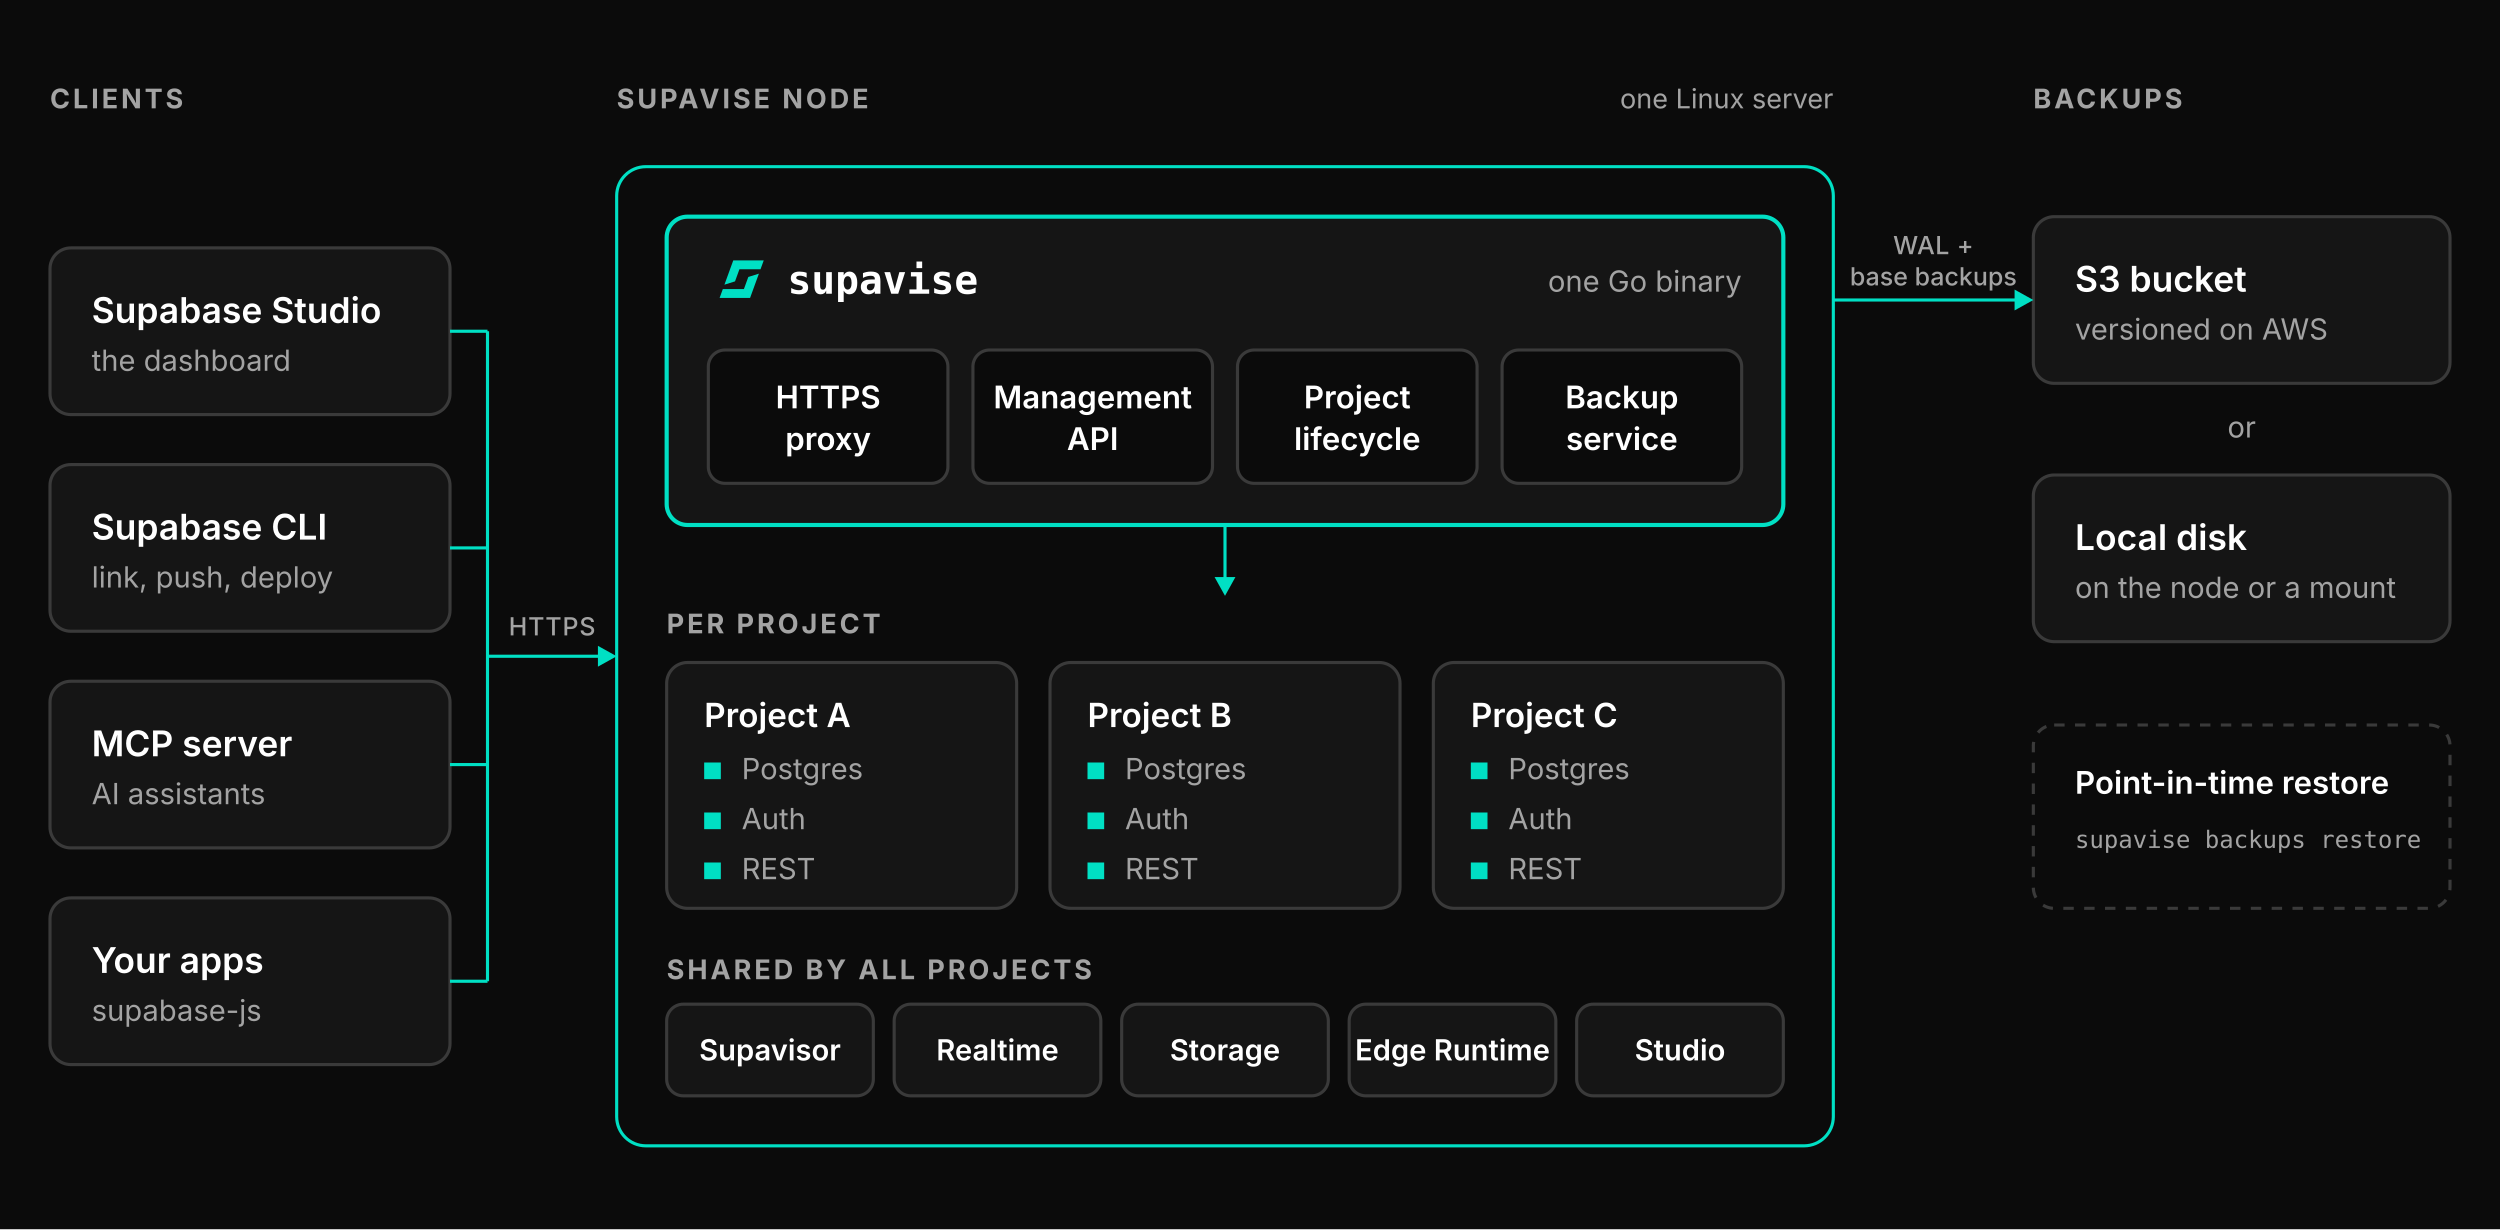
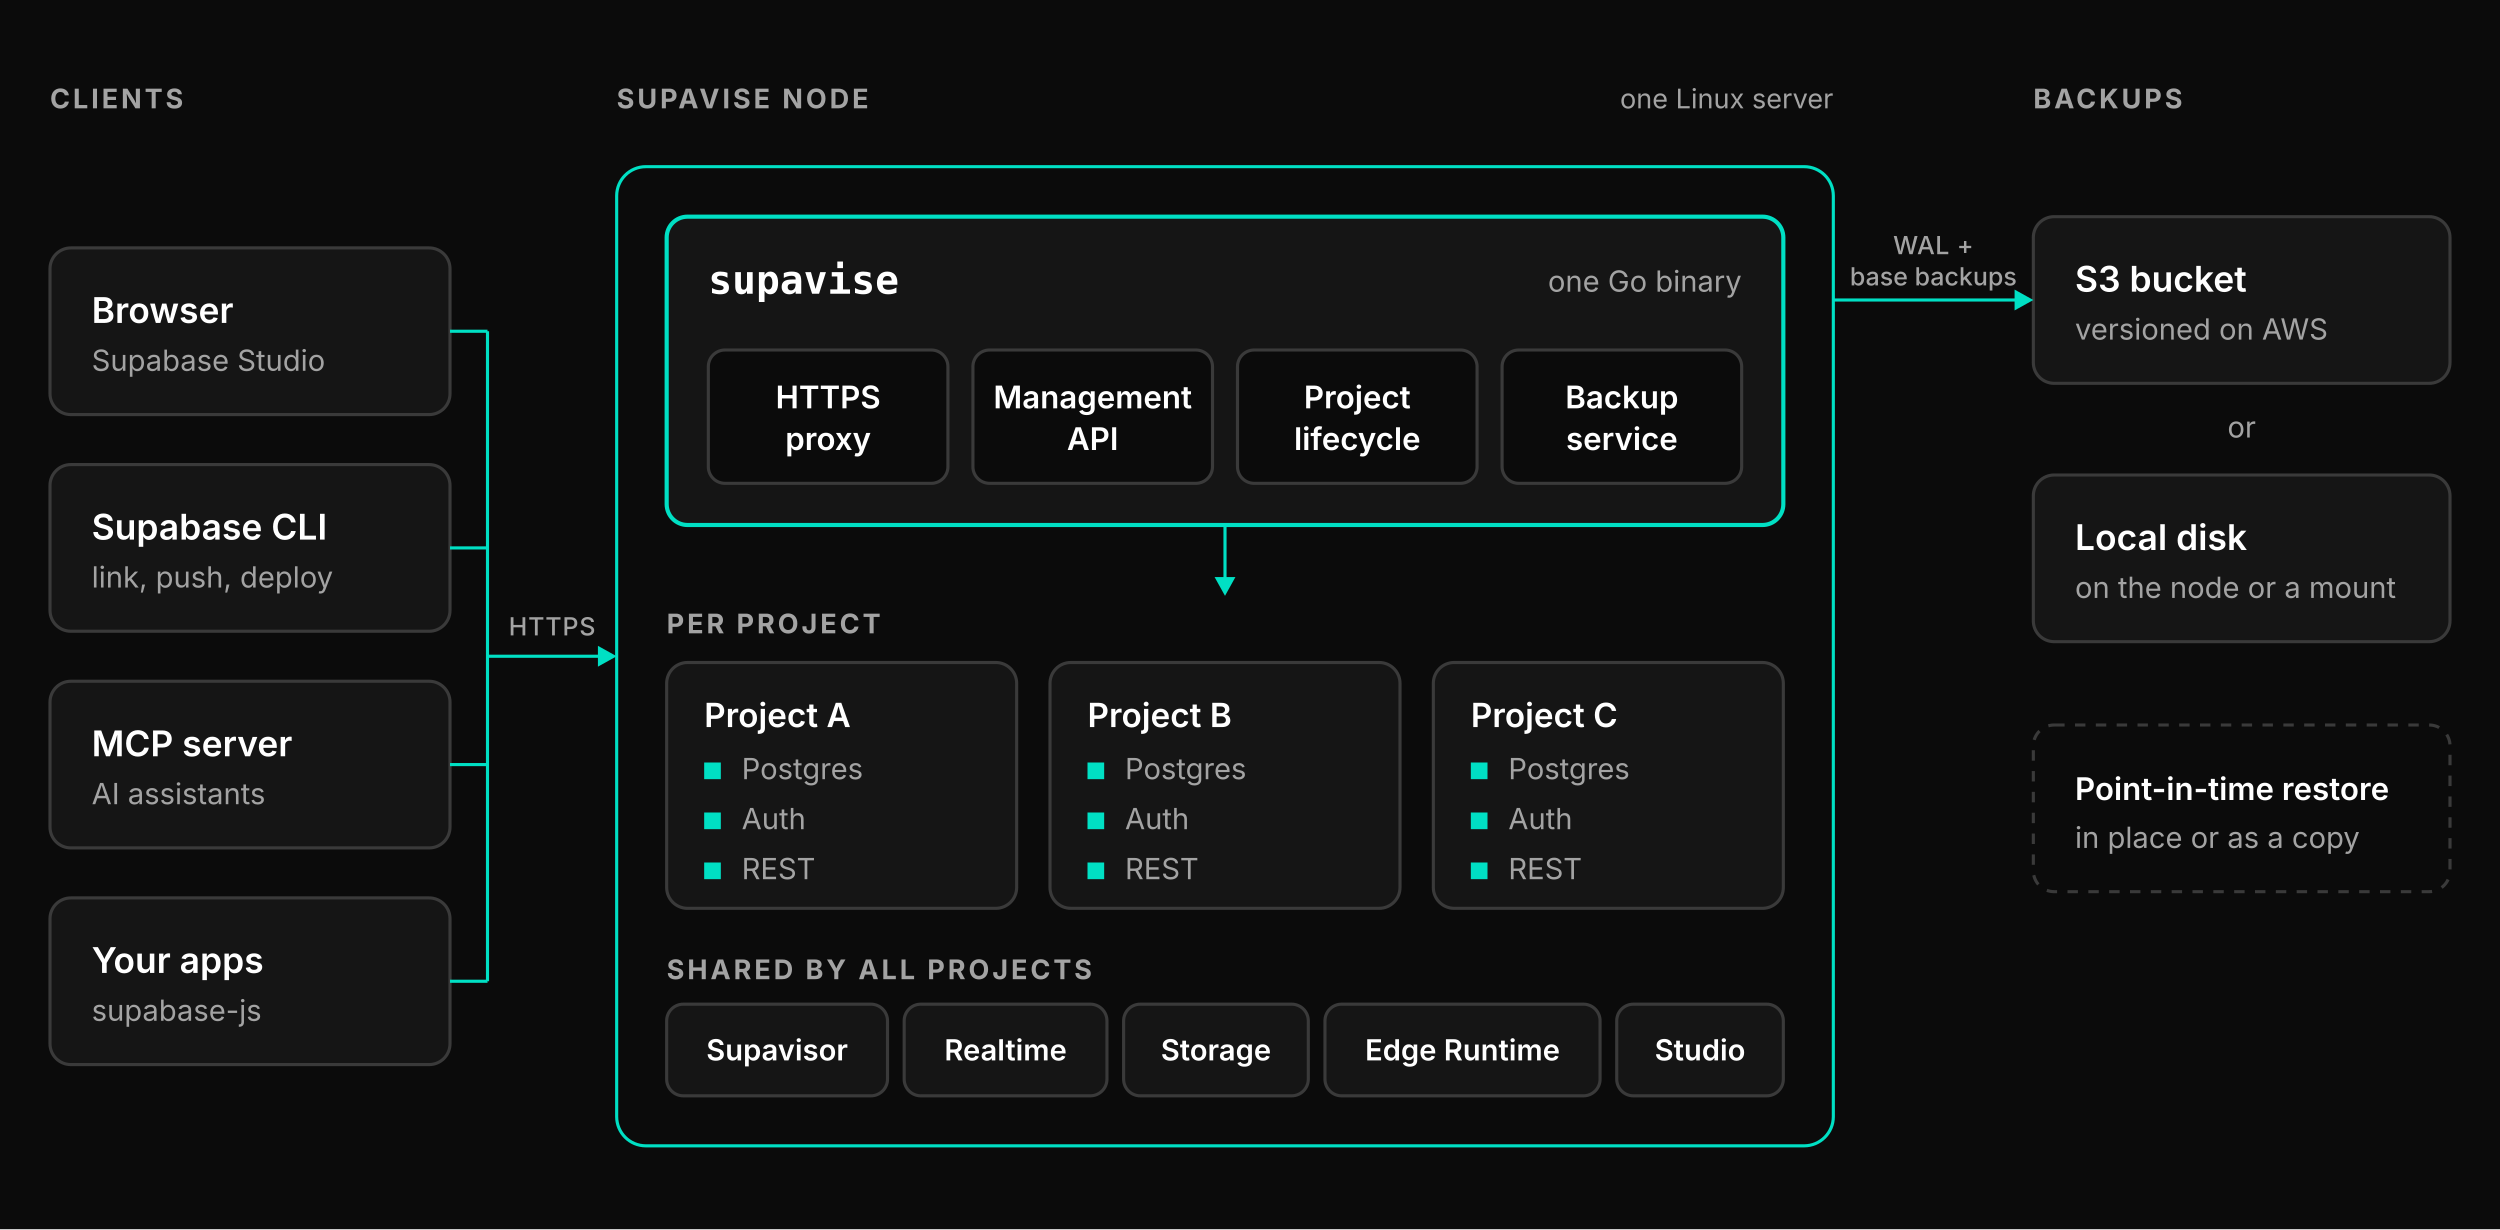
<svg xmlns="http://www.w3.org/2000/svg" viewBox="0 0 1200 590" width="1200" height="590" role="img" aria-label="Supavise architecture">
  <rect width="1200" height="590" fill="#0b0b0b" />
  <text x="24" y="52" font-family="-apple-system, BlinkMacSystemFont, 'Segoe UI', Inter, Helvetica, Arial, sans-serif" font-size="13" font-weight="700" fill="#a3a3a3" text-anchor="start" letter-spacing="1.4">CLIENTS</text>
  <text x="296" y="52" font-family="-apple-system, BlinkMacSystemFont, 'Segoe UI', Inter, Helvetica, Arial, sans-serif" font-size="13" font-weight="700" fill="#a3a3a3" text-anchor="start" letter-spacing="1.4">SUPAVISE NODE</text>
  <text x="880" y="52" font-family="-apple-system, BlinkMacSystemFont, 'Segoe UI', Inter, Helvetica, Arial, sans-serif" font-size="13" font-weight="400" fill="#a3a3a3" text-anchor="end">one Linux server</text>
  <text x="976" y="52" font-family="-apple-system, BlinkMacSystemFont, 'Segoe UI', Inter, Helvetica, Arial, sans-serif" font-size="13" font-weight="700" fill="#a3a3a3" text-anchor="start" letter-spacing="1.4">BACKUPS</text>
  <rect x="24" y="119" width="192" height="80" rx="10" fill="#151515" stroke="#3a3a3a" stroke-width="1.5" />
-   <text x="44" y="155" font-family="-apple-system, BlinkMacSystemFont, 'Segoe UI', Inter, Helvetica, Arial, sans-serif" font-size="17" font-weight="600" fill="#ffffff" text-anchor="start">Supabase Studio</text>
-   <text x="44" y="178" font-family="-apple-system, BlinkMacSystemFont, 'Segoe UI', Inter, Helvetica, Arial, sans-serif" font-size="14" font-weight="400" fill="#a3a3a3" text-anchor="start">the dashboard</text>
+   <text x="44" y="155" font-family="-apple-system, BlinkMacSystemFont, 'Segoe UI', Inter, Helvetica, Arial, sans-serif" font-size="17" font-weight="600" fill="#ffffff" text-anchor="start">Browser</text>
+   <text x="44" y="178" font-family="-apple-system, BlinkMacSystemFont, 'Segoe UI', Inter, Helvetica, Arial, sans-serif" font-size="14" font-weight="400" fill="#a3a3a3" text-anchor="start">Supabase Studio</text>
  <rect x="24" y="223" width="192" height="80" rx="10" fill="#151515" stroke="#3a3a3a" stroke-width="1.5" />
  <text x="44" y="259" font-family="-apple-system, BlinkMacSystemFont, 'Segoe UI', Inter, Helvetica, Arial, sans-serif" font-size="17" font-weight="600" fill="#ffffff" text-anchor="start">Supabase CLI</text>
  <text x="44" y="282" font-family="-apple-system, BlinkMacSystemFont, 'Segoe UI', Inter, Helvetica, Arial, sans-serif" font-size="14" font-weight="400" fill="#a3a3a3" text-anchor="start">link, push, deploy</text>
  <rect x="24" y="327" width="192" height="80" rx="10" fill="#151515" stroke="#3a3a3a" stroke-width="1.5" />
  <text x="44" y="363" font-family="-apple-system, BlinkMacSystemFont, 'Segoe UI', Inter, Helvetica, Arial, sans-serif" font-size="17" font-weight="600" fill="#ffffff" text-anchor="start">MCP server</text>
  <text x="44" y="386" font-family="-apple-system, BlinkMacSystemFont, 'Segoe UI', Inter, Helvetica, Arial, sans-serif" font-size="14" font-weight="400" fill="#a3a3a3" text-anchor="start">AI assistants</text>
  <rect x="24" y="431" width="192" height="80" rx="10" fill="#151515" stroke="#3a3a3a" stroke-width="1.5" />
  <text x="44" y="467" font-family="-apple-system, BlinkMacSystemFont, 'Segoe UI', Inter, Helvetica, Arial, sans-serif" font-size="17" font-weight="600" fill="#ffffff" text-anchor="start">Your apps</text>
  <text x="44" y="490" font-family="-apple-system, BlinkMacSystemFont, 'Segoe UI', Inter, Helvetica, Arial, sans-serif" font-size="14" font-weight="400" fill="#a3a3a3" text-anchor="start">supabase-js</text>
  <line x1="216" y1="159" x2="234" y2="159" stroke="#00e0c4" stroke-width="1.5" />
  <line x1="216" y1="263" x2="234" y2="263" stroke="#00e0c4" stroke-width="1.5" />
  <line x1="216" y1="367" x2="234" y2="367" stroke="#00e0c4" stroke-width="1.5" />
  <line x1="216" y1="471" x2="234" y2="471" stroke="#00e0c4" stroke-width="1.5" />
  <line x1="234" y1="159" x2="234" y2="471" stroke="#00e0c4" stroke-width="1.5" />
  <line x1="234" y1="315" x2="288" y2="315" stroke="#00e0c4" stroke-width="1.5" />
  <polygon points="296,315 287,310 287,320" fill="#00e0c4" />
  <text x="265" y="305" font-family="-apple-system, BlinkMacSystemFont, 'Segoe UI', Inter, Helvetica, Arial, sans-serif" font-size="12" font-weight="500" fill="#a3a3a3" text-anchor="middle" letter-spacing="0.4">HTTPS</text>
  <rect x="296" y="80" width="584" height="470" rx="14" fill="none" stroke="#00e0c4" stroke-width="1.5" />
  <rect x="320" y="104" width="536" height="148" rx="10" fill="#151515" stroke="#00e0c4" stroke-width="2" />
-   <svg x="345.147" y="124.735" width="21.706" height="18.529" viewBox="90.0 150.0 820.0 700.0">
-     <path fill="#00e0c4" d="M347.5 160.0 L900.0 160.0 L841.8 320.0 L459.5 320.0 L379.5 540.0 L187.4 600.0 Z M652.5 840.0 L100.0 840.0 L158.2 680.0 L540.5 680.0 L620.5 460.0 L812.6 400.0 Z" />
-   </svg>
-   <text x="378" y="141" font-family="ui-monospace, SFMono-Regular, Menlo, Consolas, monospace" font-size="19" font-weight="700" fill="#ffffff" text-anchor="start">supavise</text>
+   <text x="340" y="141" font-family="ui-monospace, SFMono-Regular, Menlo, Consolas, monospace" font-size="19" font-weight="700" fill="#ffffff" text-anchor="start">supavise</text>
  <text x="836" y="140" font-family="-apple-system, BlinkMacSystemFont, 'Segoe UI', Inter, Helvetica, Arial, sans-serif" font-size="14" font-weight="400" fill="#a3a3a3" text-anchor="end">one Go binary</text>
  <rect x="340" y="168" width="115" height="64" rx="8" fill="#0b0b0b" stroke="#3a3a3a" stroke-width="1.5" />
  <text x="397.5" y="196" font-family="-apple-system, BlinkMacSystemFont, 'Segoe UI', Inter, Helvetica, Arial, sans-serif" font-size="15" font-weight="600" fill="#ffffff" text-anchor="middle">HTTPS</text>
  <text x="397.5" y="216" font-family="-apple-system, BlinkMacSystemFont, 'Segoe UI', Inter, Helvetica, Arial, sans-serif" font-size="15" font-weight="600" fill="#ffffff" text-anchor="middle">proxy</text>
  <rect x="467" y="168" width="115" height="64" rx="8" fill="#0b0b0b" stroke="#3a3a3a" stroke-width="1.5" />
  <text x="524.5" y="196" font-family="-apple-system, BlinkMacSystemFont, 'Segoe UI', Inter, Helvetica, Arial, sans-serif" font-size="15" font-weight="600" fill="#ffffff" text-anchor="middle">Management</text>
  <text x="524.5" y="216" font-family="-apple-system, BlinkMacSystemFont, 'Segoe UI', Inter, Helvetica, Arial, sans-serif" font-size="15" font-weight="600" fill="#ffffff" text-anchor="middle">API</text>
  <rect x="594" y="168" width="115" height="64" rx="8" fill="#0b0b0b" stroke="#3a3a3a" stroke-width="1.5" />
  <text x="651.5" y="196" font-family="-apple-system, BlinkMacSystemFont, 'Segoe UI', Inter, Helvetica, Arial, sans-serif" font-size="15" font-weight="600" fill="#ffffff" text-anchor="middle">Project</text>
  <text x="651.5" y="216" font-family="-apple-system, BlinkMacSystemFont, 'Segoe UI', Inter, Helvetica, Arial, sans-serif" font-size="15" font-weight="600" fill="#ffffff" text-anchor="middle">lifecycle</text>
  <rect x="721" y="168" width="115" height="64" rx="8" fill="#0b0b0b" stroke="#3a3a3a" stroke-width="1.5" />
  <text x="778.5" y="196" font-family="-apple-system, BlinkMacSystemFont, 'Segoe UI', Inter, Helvetica, Arial, sans-serif" font-size="15" font-weight="600" fill="#ffffff" text-anchor="middle">Backup</text>
  <text x="778.5" y="216" font-family="-apple-system, BlinkMacSystemFont, 'Segoe UI', Inter, Helvetica, Arial, sans-serif" font-size="15" font-weight="600" fill="#ffffff" text-anchor="middle">service</text>
  <line x1="588" y1="252" x2="588" y2="278" stroke="#00e0c4" stroke-width="1.5" />
  <polygon points="588,286 583,277 593,277" fill="#00e0c4" />
  <text x="320" y="304" font-family="-apple-system, BlinkMacSystemFont, 'Segoe UI', Inter, Helvetica, Arial, sans-serif" font-size="13" font-weight="700" fill="#a3a3a3" text-anchor="start" letter-spacing="1.4">PER PROJECT</text>
  <rect x="320" y="318" width="168" height="118" rx="10" fill="#151515" stroke="#3a3a3a" stroke-width="1.5" />
  <text x="338" y="349" font-family="-apple-system, BlinkMacSystemFont, 'Segoe UI', Inter, Helvetica, Arial, sans-serif" font-size="16" font-weight="600" fill="#ffffff" text-anchor="start">Project A</text>
  <rect x="338" y="366" width="8" height="8" fill="#00e0c4" />
  <text x="356" y="374" font-family="-apple-system, BlinkMacSystemFont, 'Segoe UI', Inter, Helvetica, Arial, sans-serif" font-size="14" font-weight="400" fill="#a3a3a3" text-anchor="start">Postgres</text>
  <rect x="338" y="390" width="8" height="8" fill="#00e0c4" />
  <text x="356" y="398" font-family="-apple-system, BlinkMacSystemFont, 'Segoe UI', Inter, Helvetica, Arial, sans-serif" font-size="14" font-weight="400" fill="#a3a3a3" text-anchor="start">Auth</text>
  <rect x="338" y="414" width="8" height="8" fill="#00e0c4" />
  <text x="356" y="422" font-family="-apple-system, BlinkMacSystemFont, 'Segoe UI', Inter, Helvetica, Arial, sans-serif" font-size="14" font-weight="400" fill="#a3a3a3" text-anchor="start">REST</text>
  <rect x="504" y="318" width="168" height="118" rx="10" fill="#151515" stroke="#3a3a3a" stroke-width="1.5" />
  <text x="522" y="349" font-family="-apple-system, BlinkMacSystemFont, 'Segoe UI', Inter, Helvetica, Arial, sans-serif" font-size="16" font-weight="600" fill="#ffffff" text-anchor="start">Project B</text>
  <rect x="522" y="366" width="8" height="8" fill="#00e0c4" />
  <text x="540" y="374" font-family="-apple-system, BlinkMacSystemFont, 'Segoe UI', Inter, Helvetica, Arial, sans-serif" font-size="14" font-weight="400" fill="#a3a3a3" text-anchor="start">Postgres</text>
  <rect x="522" y="390" width="8" height="8" fill="#00e0c4" />
  <text x="540" y="398" font-family="-apple-system, BlinkMacSystemFont, 'Segoe UI', Inter, Helvetica, Arial, sans-serif" font-size="14" font-weight="400" fill="#a3a3a3" text-anchor="start">Auth</text>
  <rect x="522" y="414" width="8" height="8" fill="#00e0c4" />
  <text x="540" y="422" font-family="-apple-system, BlinkMacSystemFont, 'Segoe UI', Inter, Helvetica, Arial, sans-serif" font-size="14" font-weight="400" fill="#a3a3a3" text-anchor="start">REST</text>
  <rect x="688" y="318" width="168" height="118" rx="10" fill="#151515" stroke="#3a3a3a" stroke-width="1.5" />
  <text x="706" y="349" font-family="-apple-system, BlinkMacSystemFont, 'Segoe UI', Inter, Helvetica, Arial, sans-serif" font-size="16" font-weight="600" fill="#ffffff" text-anchor="start">Project C</text>
  <rect x="706" y="366" width="8" height="8" fill="#00e0c4" />
  <text x="724" y="374" font-family="-apple-system, BlinkMacSystemFont, 'Segoe UI', Inter, Helvetica, Arial, sans-serif" font-size="14" font-weight="400" fill="#a3a3a3" text-anchor="start">Postgres</text>
  <rect x="706" y="390" width="8" height="8" fill="#00e0c4" />
  <text x="724" y="398" font-family="-apple-system, BlinkMacSystemFont, 'Segoe UI', Inter, Helvetica, Arial, sans-serif" font-size="14" font-weight="400" fill="#a3a3a3" text-anchor="start">Auth</text>
  <rect x="706" y="414" width="8" height="8" fill="#00e0c4" />
  <text x="724" y="422" font-family="-apple-system, BlinkMacSystemFont, 'Segoe UI', Inter, Helvetica, Arial, sans-serif" font-size="14" font-weight="400" fill="#a3a3a3" text-anchor="start">REST</text>
  <text x="320" y="470" font-family="-apple-system, BlinkMacSystemFont, 'Segoe UI', Inter, Helvetica, Arial, sans-serif" font-size="13" font-weight="700" fill="#a3a3a3" text-anchor="start" letter-spacing="1.4">SHARED BY ALL PROJECTS</text>
-   <rect x="320" y="482" width="99.2" height="44" rx="8" fill="#151515" stroke="#3a3a3a" stroke-width="1.5" />
-   <text x="369.6" y="509" font-family="-apple-system, BlinkMacSystemFont, 'Segoe UI', Inter, Helvetica, Arial, sans-serif" font-size="14" font-weight="600" fill="#ffffff" text-anchor="middle">Supavisor</text>
-   <rect x="429.2" y="482" width="99.2" height="44" rx="8" fill="#151515" stroke="#3a3a3a" stroke-width="1.5" />
-   <text x="478.8" y="509" font-family="-apple-system, BlinkMacSystemFont, 'Segoe UI', Inter, Helvetica, Arial, sans-serif" font-size="14" font-weight="600" fill="#ffffff" text-anchor="middle">Realtime</text>
-   <rect x="538.4" y="482" width="99.2" height="44" rx="8" fill="#151515" stroke="#3a3a3a" stroke-width="1.5" />
-   <text x="588" y="509" font-family="-apple-system, BlinkMacSystemFont, 'Segoe UI', Inter, Helvetica, Arial, sans-serif" font-size="14" font-weight="600" fill="#ffffff" text-anchor="middle">Storage</text>
-   <rect x="647.6" y="482" width="99.2" height="44" rx="8" fill="#151515" stroke="#3a3a3a" stroke-width="1.5" />
-   <text x="697.2" y="509" font-family="-apple-system, BlinkMacSystemFont, 'Segoe UI', Inter, Helvetica, Arial, sans-serif" font-size="14" font-weight="600" fill="#ffffff" text-anchor="middle">Edge Runtime</text>
-   <rect x="756.8" y="482" width="99.2" height="44" rx="8" fill="#151515" stroke="#3a3a3a" stroke-width="1.5" />
-   <text x="806.4" y="509" font-family="-apple-system, BlinkMacSystemFont, 'Segoe UI', Inter, Helvetica, Arial, sans-serif" font-size="14" font-weight="600" fill="#ffffff" text-anchor="middle">Studio</text>
+   <rect x="320" y="482" width="106.008" height="44" rx="8" fill="#151515" stroke="#3a3a3a" stroke-width="1.5" />
+   <text x="373.004" y="509" font-family="-apple-system, BlinkMacSystemFont, 'Segoe UI', Inter, Helvetica, Arial, sans-serif" font-size="14" font-weight="600" fill="#ffffff" text-anchor="middle">Supavisor</text>
+   <rect x="434.008" y="482" width="97.328" height="44" rx="8" fill="#151515" stroke="#3a3a3a" stroke-width="1.5" />
+   <text x="482.672" y="509" font-family="-apple-system, BlinkMacSystemFont, 'Segoe UI', Inter, Helvetica, Arial, sans-serif" font-size="14" font-weight="600" fill="#ffffff" text-anchor="middle">Realtime</text>
+   <rect x="539.336" y="482" width="88.648" height="44" rx="8" fill="#151515" stroke="#3a3a3a" stroke-width="1.5" />
+   <text x="583.66" y="509" font-family="-apple-system, BlinkMacSystemFont, 'Segoe UI', Inter, Helvetica, Arial, sans-serif" font-size="14" font-weight="600" fill="#ffffff" text-anchor="middle">Storage</text>
+   <rect x="635.984" y="482" width="132.048" height="44" rx="8" fill="#151515" stroke="#3a3a3a" stroke-width="1.5" />
+   <text x="702.008" y="509" font-family="-apple-system, BlinkMacSystemFont, 'Segoe UI', Inter, Helvetica, Arial, sans-serif" font-size="14" font-weight="600" fill="#ffffff" text-anchor="middle">Edge Runtime</text>
+   <rect x="776.032" y="482" width="79.968" height="44" rx="8" fill="#151515" stroke="#3a3a3a" stroke-width="1.5" />
+   <text x="816.016" y="509" font-family="-apple-system, BlinkMacSystemFont, 'Segoe UI', Inter, Helvetica, Arial, sans-serif" font-size="14" font-weight="600" fill="#ffffff" text-anchor="middle">Studio</text>
  <rect x="976" y="104" width="200" height="80" rx="10" fill="#151515" stroke="#3a3a3a" stroke-width="1.5" />
  <text x="996" y="140" font-family="-apple-system, BlinkMacSystemFont, 'Segoe UI', Inter, Helvetica, Arial, sans-serif" font-size="17" font-weight="600" fill="#ffffff" text-anchor="start">S3 bucket</text>
  <text x="996" y="163" font-family="-apple-system, BlinkMacSystemFont, 'Segoe UI', Inter, Helvetica, Arial, sans-serif" font-size="14" font-weight="400" fill="#a3a3a3" text-anchor="start">versioned on AWS</text>
  <text x="1076" y="210" font-family="-apple-system, BlinkMacSystemFont, 'Segoe UI', Inter, Helvetica, Arial, sans-serif" font-size="14" font-weight="400" fill="#a3a3a3" text-anchor="middle">or</text>
  <rect x="976" y="228" width="200" height="80" rx="10" fill="#151515" stroke="#3a3a3a" stroke-width="1.5" />
  <text x="996" y="264" font-family="-apple-system, BlinkMacSystemFont, 'Segoe UI', Inter, Helvetica, Arial, sans-serif" font-size="17" font-weight="600" fill="#ffffff" text-anchor="start">Local disk</text>
  <text x="996" y="287" font-family="-apple-system, BlinkMacSystemFont, 'Segoe UI', Inter, Helvetica, Arial, sans-serif" font-size="14" font-weight="400" fill="#a3a3a3" text-anchor="start">on the node or a mount</text>
  <line x1="880" y1="144" x2="968" y2="144" stroke="#00e0c4" stroke-width="1.5" />
  <polygon points="976,144 967,139 967,149" fill="#00e0c4" />
  <text x="928" y="122" font-family="-apple-system, BlinkMacSystemFont, 'Segoe UI', Inter, Helvetica, Arial, sans-serif" font-size="12" font-weight="500" fill="#a3a3a3" text-anchor="middle" letter-spacing="0.2">WAL +</text>
  <text x="928" y="137" font-family="-apple-system, BlinkMacSystemFont, 'Segoe UI', Inter, Helvetica, Arial, sans-serif" font-size="12" font-weight="500" fill="#a3a3a3" text-anchor="middle" letter-spacing="0">base backups</text>
-   <rect x="976" y="348" width="200" height="88" rx="10" fill="none" stroke="#3a3a3a" stroke-width="1.5" stroke-dasharray="5 5" />
-   <text x="996" y="381" font-family="-apple-system, BlinkMacSystemFont, 'Segoe UI', Inter, Helvetica, Arial, sans-serif" font-size="15" font-weight="600" fill="#ffffff" text-anchor="start">Point-in-time restore</text>
-   <text x="996" y="407" font-family="ui-monospace, SFMono-Regular, Menlo, Consolas, monospace" font-size="11.5" font-weight="400" fill="#a3a3a3" text-anchor="start">supavise backups restore</text>
+   <rect x="976" y="348" width="200" height="80" rx="10" fill="none" stroke="#3a3a3a" stroke-width="1.5" stroke-dasharray="5 5" />
+   <text x="996" y="384" font-family="-apple-system, BlinkMacSystemFont, 'Segoe UI', Inter, Helvetica, Arial, sans-serif" font-size="15" font-weight="600" fill="#ffffff" text-anchor="start">Point-in-time restore</text>
+   <text x="996" y="407" font-family="-apple-system, BlinkMacSystemFont, 'Segoe UI', Inter, Helvetica, Arial, sans-serif" font-size="14" font-weight="400" fill="#a3a3a3" text-anchor="start">in place or as a copy</text>
</svg>
